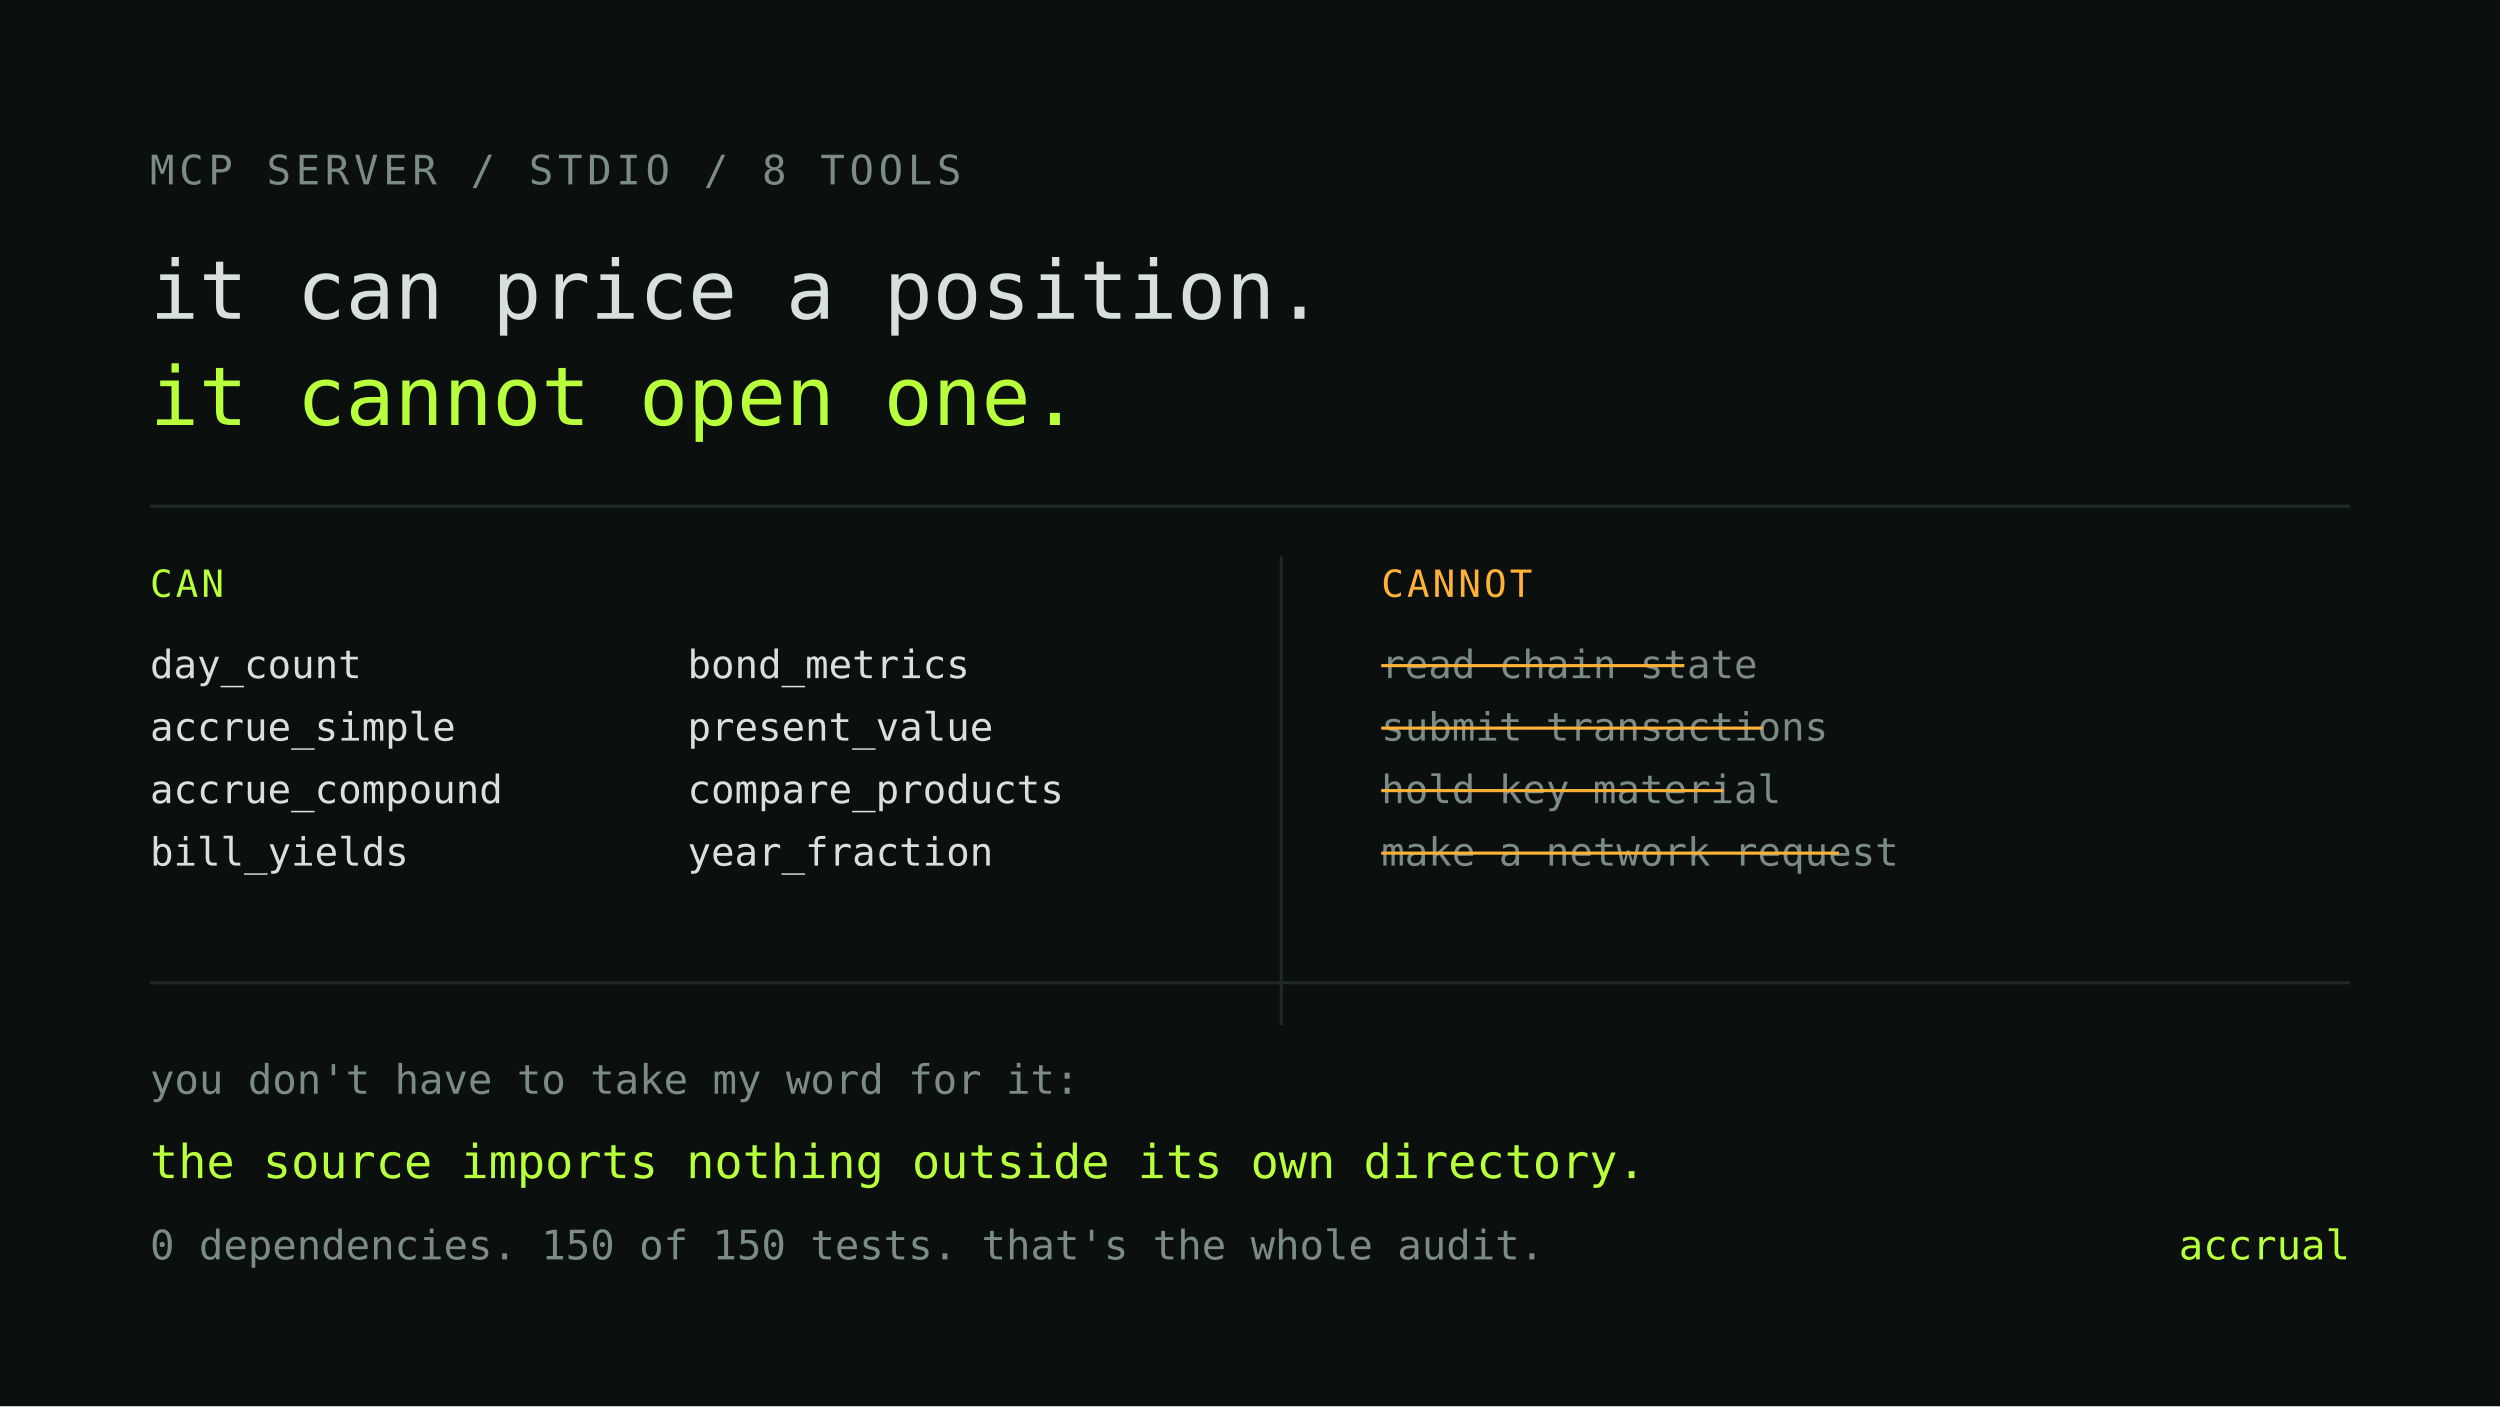
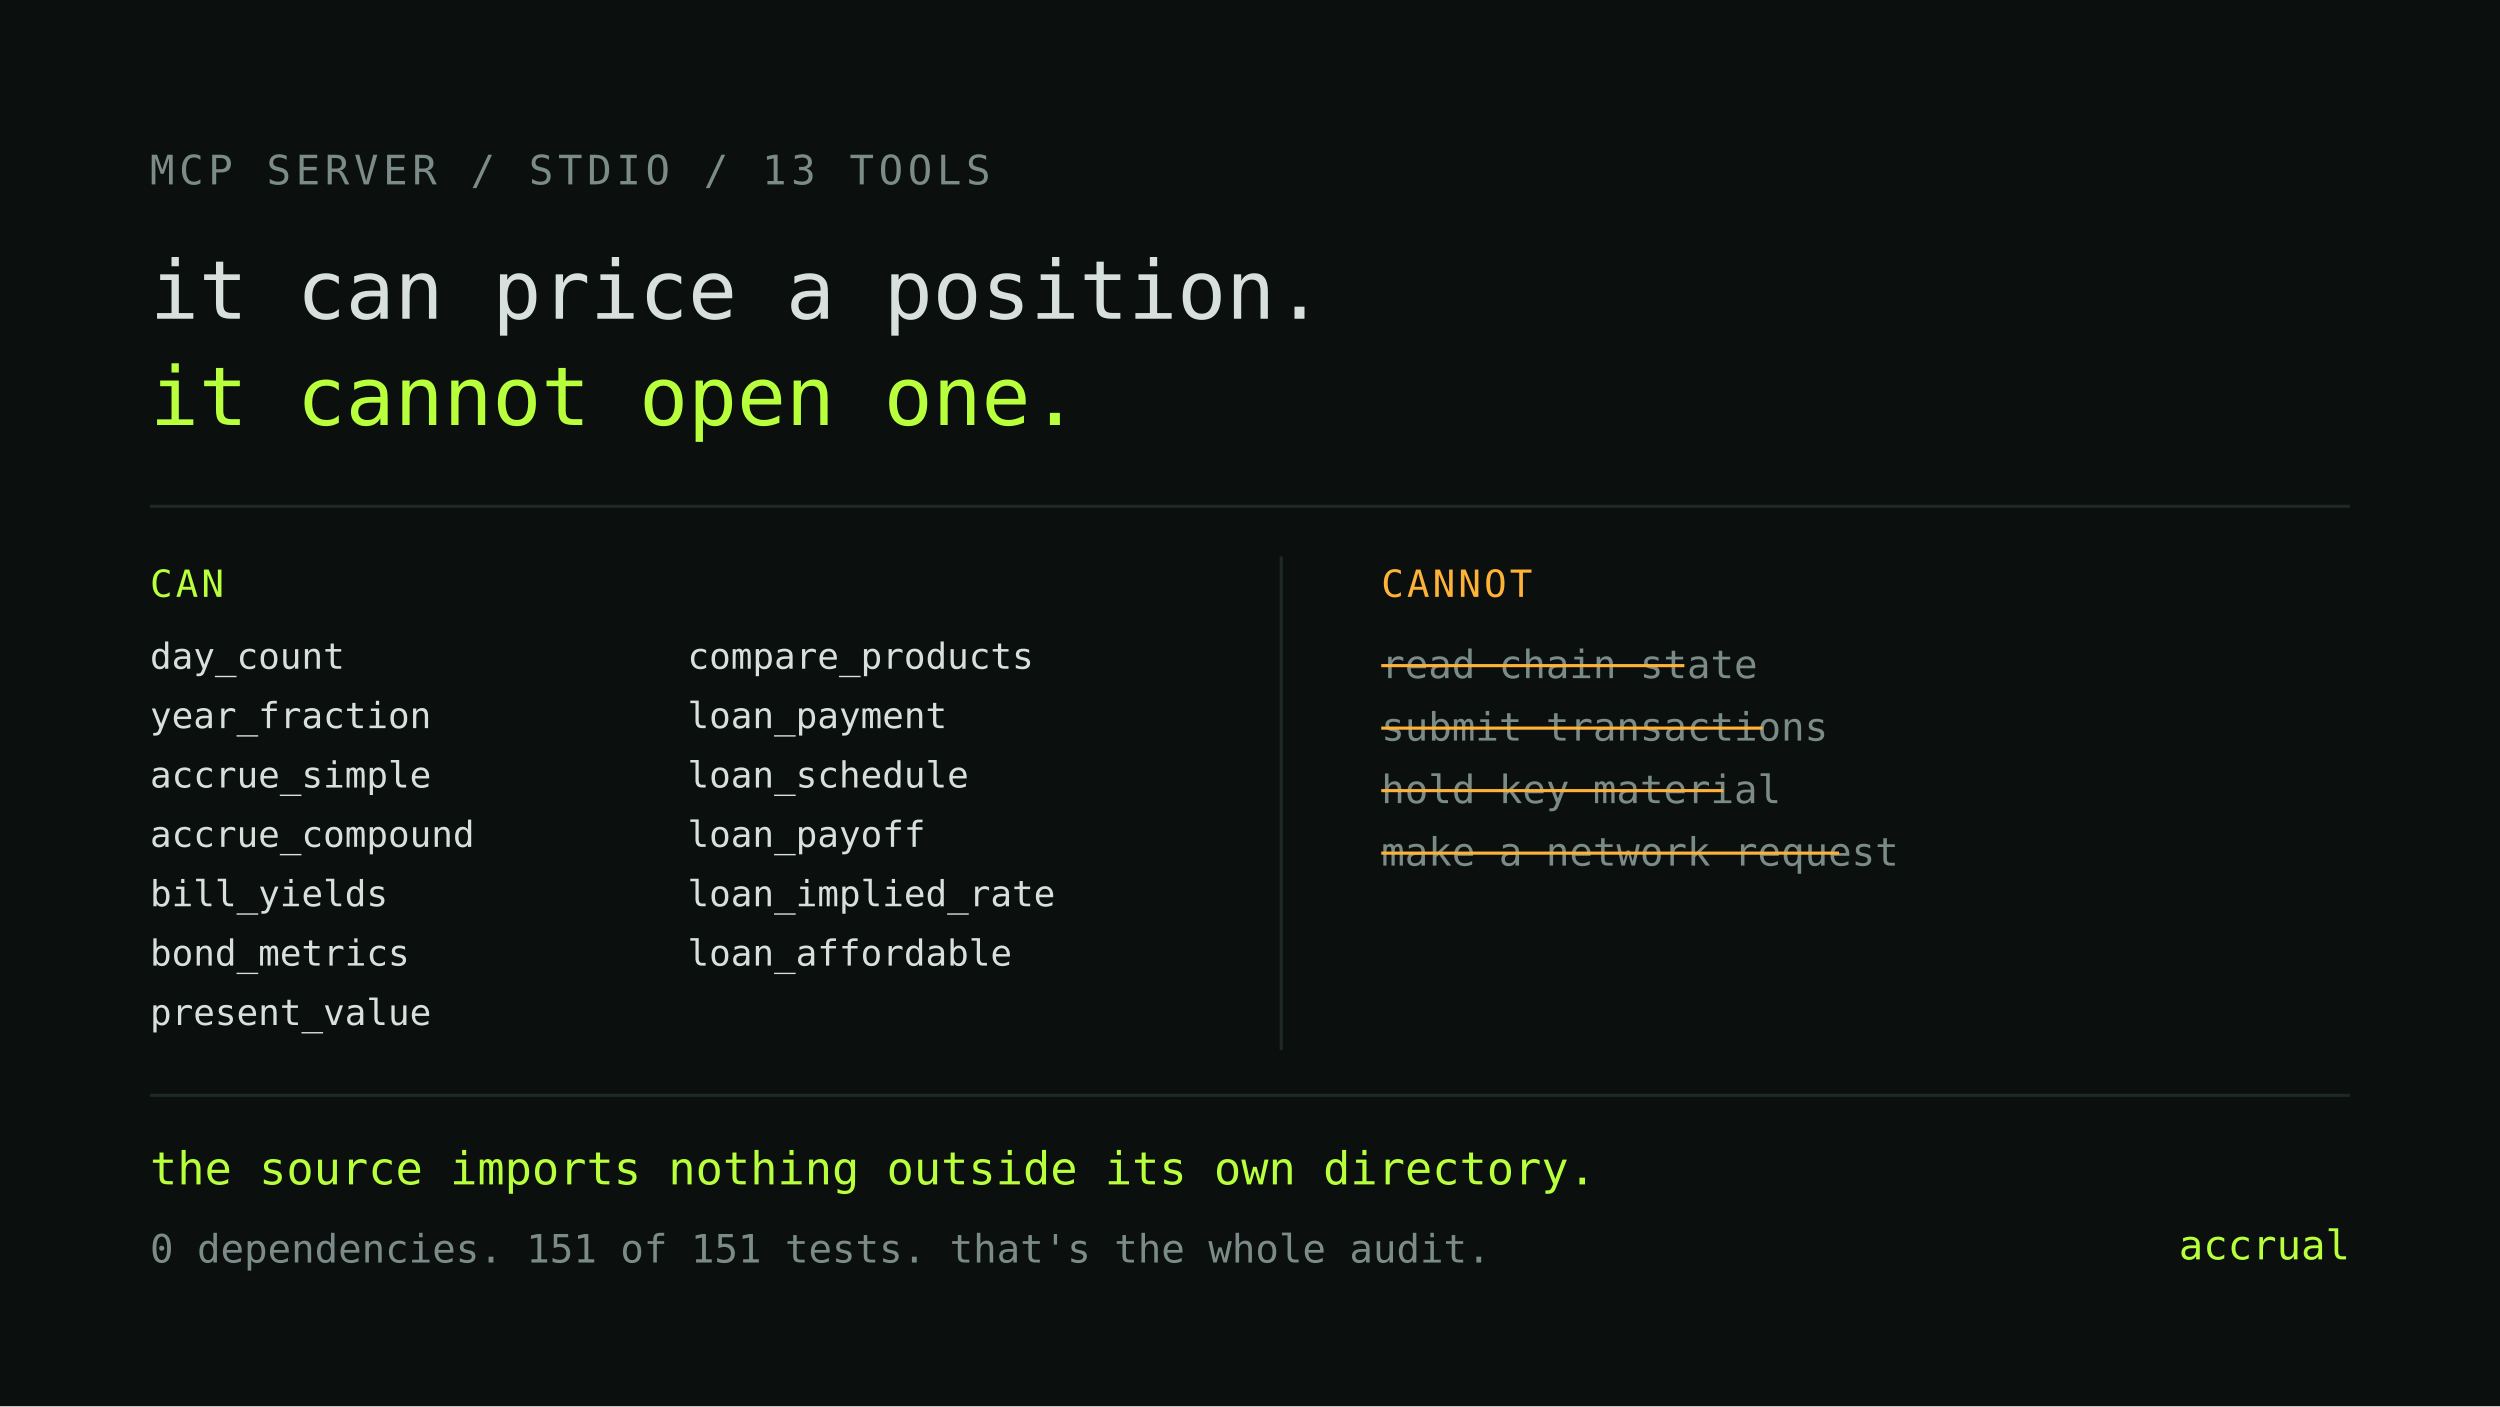
<svg xmlns="http://www.w3.org/2000/svg" viewBox="0 0 1600 900" width="1600" height="900" role="img" aria-label="The MCP server can compute a valuation but cannot act on one">
  <rect width="1600" height="900" fill="#0B0F0E" />
-   <text x="96" y="118" font-family="ui-monospace, SFMono-Regular, Menlo, monospace" font-size="26" fill="#7B8B87" letter-spacing="3">MCP SERVER / STDIO / 8 TOOLS</text>
+   <text x="96" y="118" font-family="ui-monospace, SFMono-Regular, Menlo, monospace" font-size="26" fill="#7B8B87" letter-spacing="3">MCP SERVER / STDIO / 13 TOOLS</text>
  <text x="96" y="204" font-family="ui-monospace, SFMono-Regular, Menlo, monospace" font-size="52" fill="#D8E0DD">it can price a position.</text>
  <text x="96" y="272" font-family="ui-monospace, SFMono-Regular, Menlo, monospace" font-size="52" fill="#B8FF3C">it cannot open one.</text>
  <line x1="96" y1="324" x2="1504" y2="324" stroke="#1E2826" stroke-width="2" />
  <text x="96" y="382" font-family="ui-monospace, SFMono-Regular, Menlo, monospace" font-size="24" fill="#B8FF3C" letter-spacing="2">CAN</text>
-   <g font-family="ui-monospace, SFMono-Regular, Menlo, monospace" font-size="25" fill="#D8E0DD">
-     <text x="96" y="434">day_count</text>
-     <text x="96" y="474">accrue_simple</text>
-     <text x="96" y="514">accrue_compound</text>
-     <text x="96" y="554">bill_yields</text>
-     <text x="440" y="434">bond_metrics</text>
-     <text x="440" y="474">present_value</text>
-     <text x="440" y="514">compare_products</text>
-     <text x="440" y="554">year_fraction</text>
+   <g font-family="ui-monospace, SFMono-Regular, Menlo, monospace" font-size="23" fill="#D8E0DD">
+     <text x="96" y="428">day_count</text>
+     <text x="96" y="466">year_fraction</text>
+     <text x="96" y="504">accrue_simple</text>
+     <text x="96" y="542">accrue_compound</text>
+     <text x="96" y="580">bill_yields</text>
+     <text x="96" y="618">bond_metrics</text>
+     <text x="96" y="656">present_value</text>
+     <text x="440" y="428">compare_products</text>
+     <text x="440" y="466">loan_payment</text>
+     <text x="440" y="504">loan_schedule</text>
+     <text x="440" y="542">loan_payoff</text>
+     <text x="440" y="580">loan_implied_rate</text>
+     <text x="440" y="618">loan_affordable</text>
  </g>
-   <line x1="820" y1="356" x2="820" y2="656" stroke="#1E2826" stroke-width="2" />
+   <line x1="820" y1="356" x2="820" y2="672" stroke="#1E2826" stroke-width="2" />
  <text x="884" y="382" font-family="ui-monospace, SFMono-Regular, Menlo, monospace" font-size="24" fill="#FFB238" letter-spacing="2">CANNOT</text>
  <g font-family="ui-monospace, SFMono-Regular, Menlo, monospace" font-size="25" fill="#7B8B87">
    <text x="884" y="434">read chain state</text>
    <text x="884" y="474">submit transactions</text>
    <text x="884" y="514">hold key material</text>
    <text x="884" y="554">make a network request</text>
  </g>
  <g stroke="#FFB238" stroke-width="2">
    <line x1="884" y1="426" x2="1078" y2="426" />
    <line x1="884" y1="466" x2="1128" y2="466" />
    <line x1="884" y1="506" x2="1103" y2="506" />
    <line x1="884" y1="546" x2="1177" y2="546" />
  </g>
-   <rect x="96" y="628" width="1408" height="2" fill="#1E2826" />
-   <text x="96" y="700" font-family="ui-monospace, SFMono-Regular, Menlo, monospace" font-size="26" fill="#7B8B87">you don't have to take my word for it:</text>
-   <text x="96" y="754" font-family="ui-monospace, SFMono-Regular, Menlo, monospace" font-size="30" fill="#B8FF3C">the source imports nothing outside its own directory.</text>
-   <text x="96" y="806" font-family="ui-monospace, SFMono-Regular, Menlo, monospace" font-size="26" fill="#7B8B87">0 dependencies. 150 of 150 tests. that's the whole audit.</text>
+   <rect x="96" y="700" width="1408" height="2" fill="#1E2826" />
+   <text x="96" y="758" font-family="ui-monospace, SFMono-Regular, Menlo, monospace" font-size="29" fill="#B8FF3C">the source imports nothing outside its own directory.</text>
+   <text x="96" y="808" font-family="ui-monospace, SFMono-Regular, Menlo, monospace" font-size="25" fill="#7B8B87">0 dependencies. 151 of 151 tests. that's the whole audit.</text>
  <text x="1504" y="806" text-anchor="end" font-family="ui-monospace, SFMono-Regular, Menlo, monospace" font-size="26" fill="#B8FF3C">accrual</text>
</svg>
